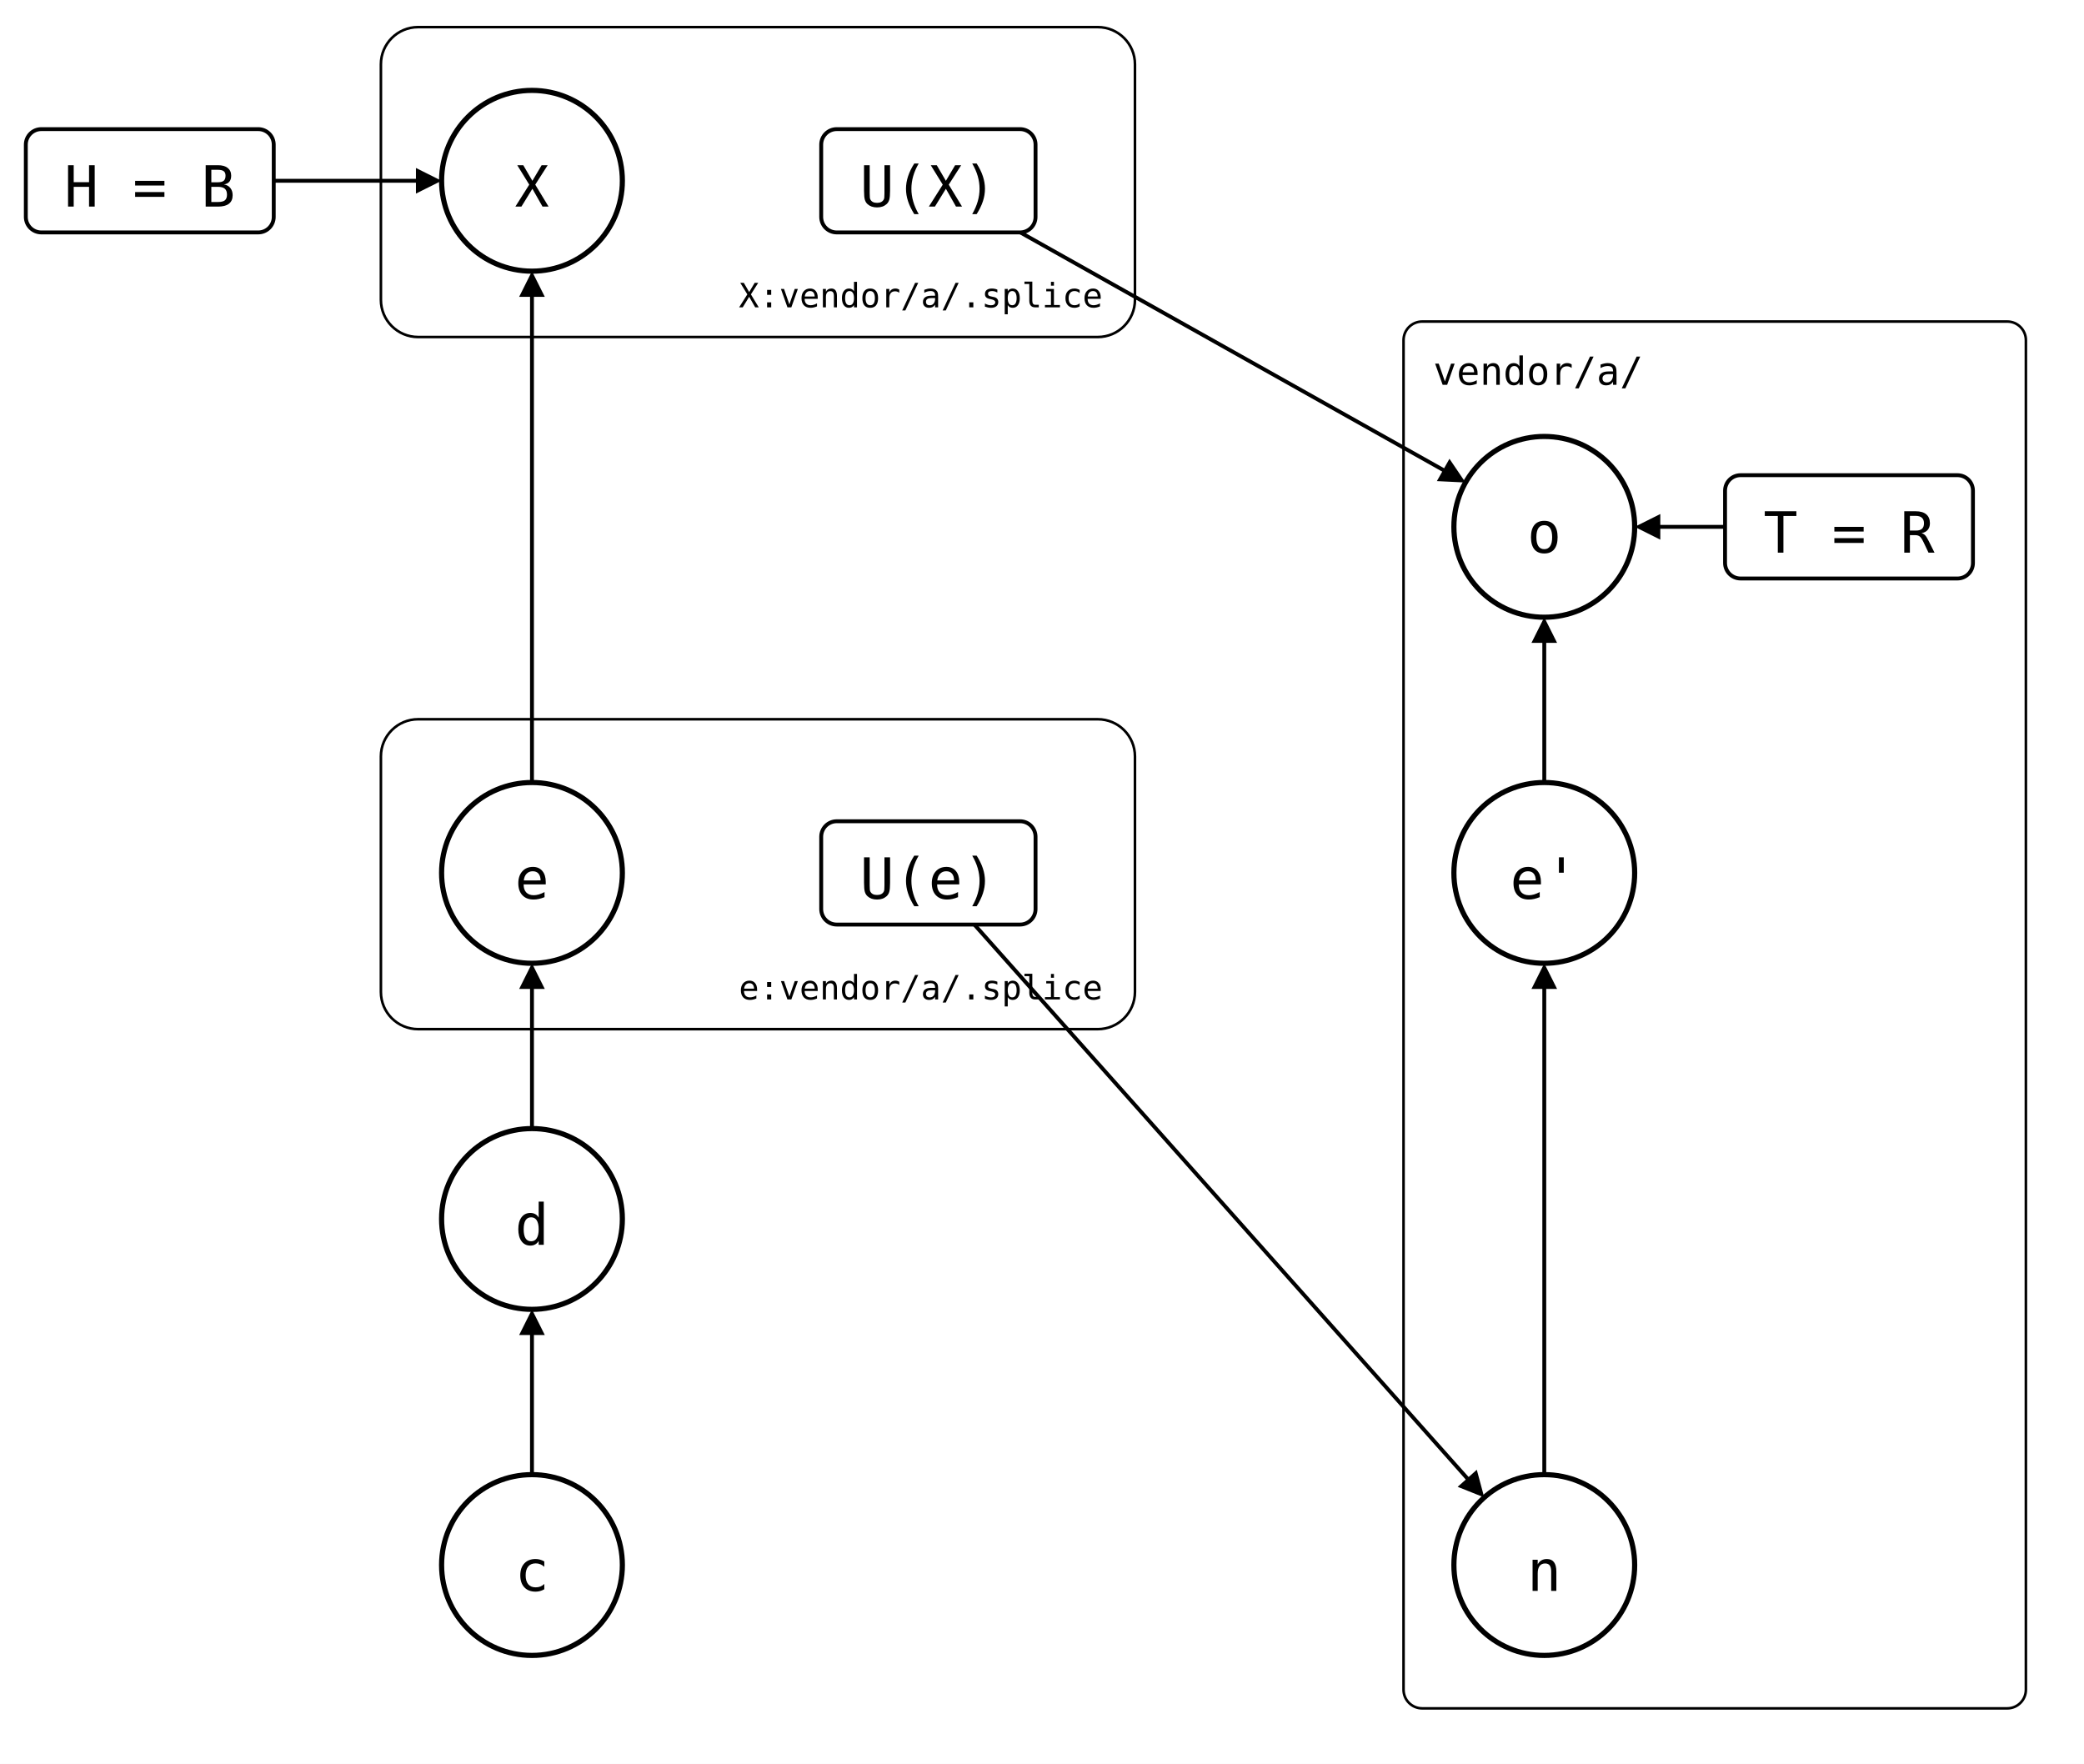
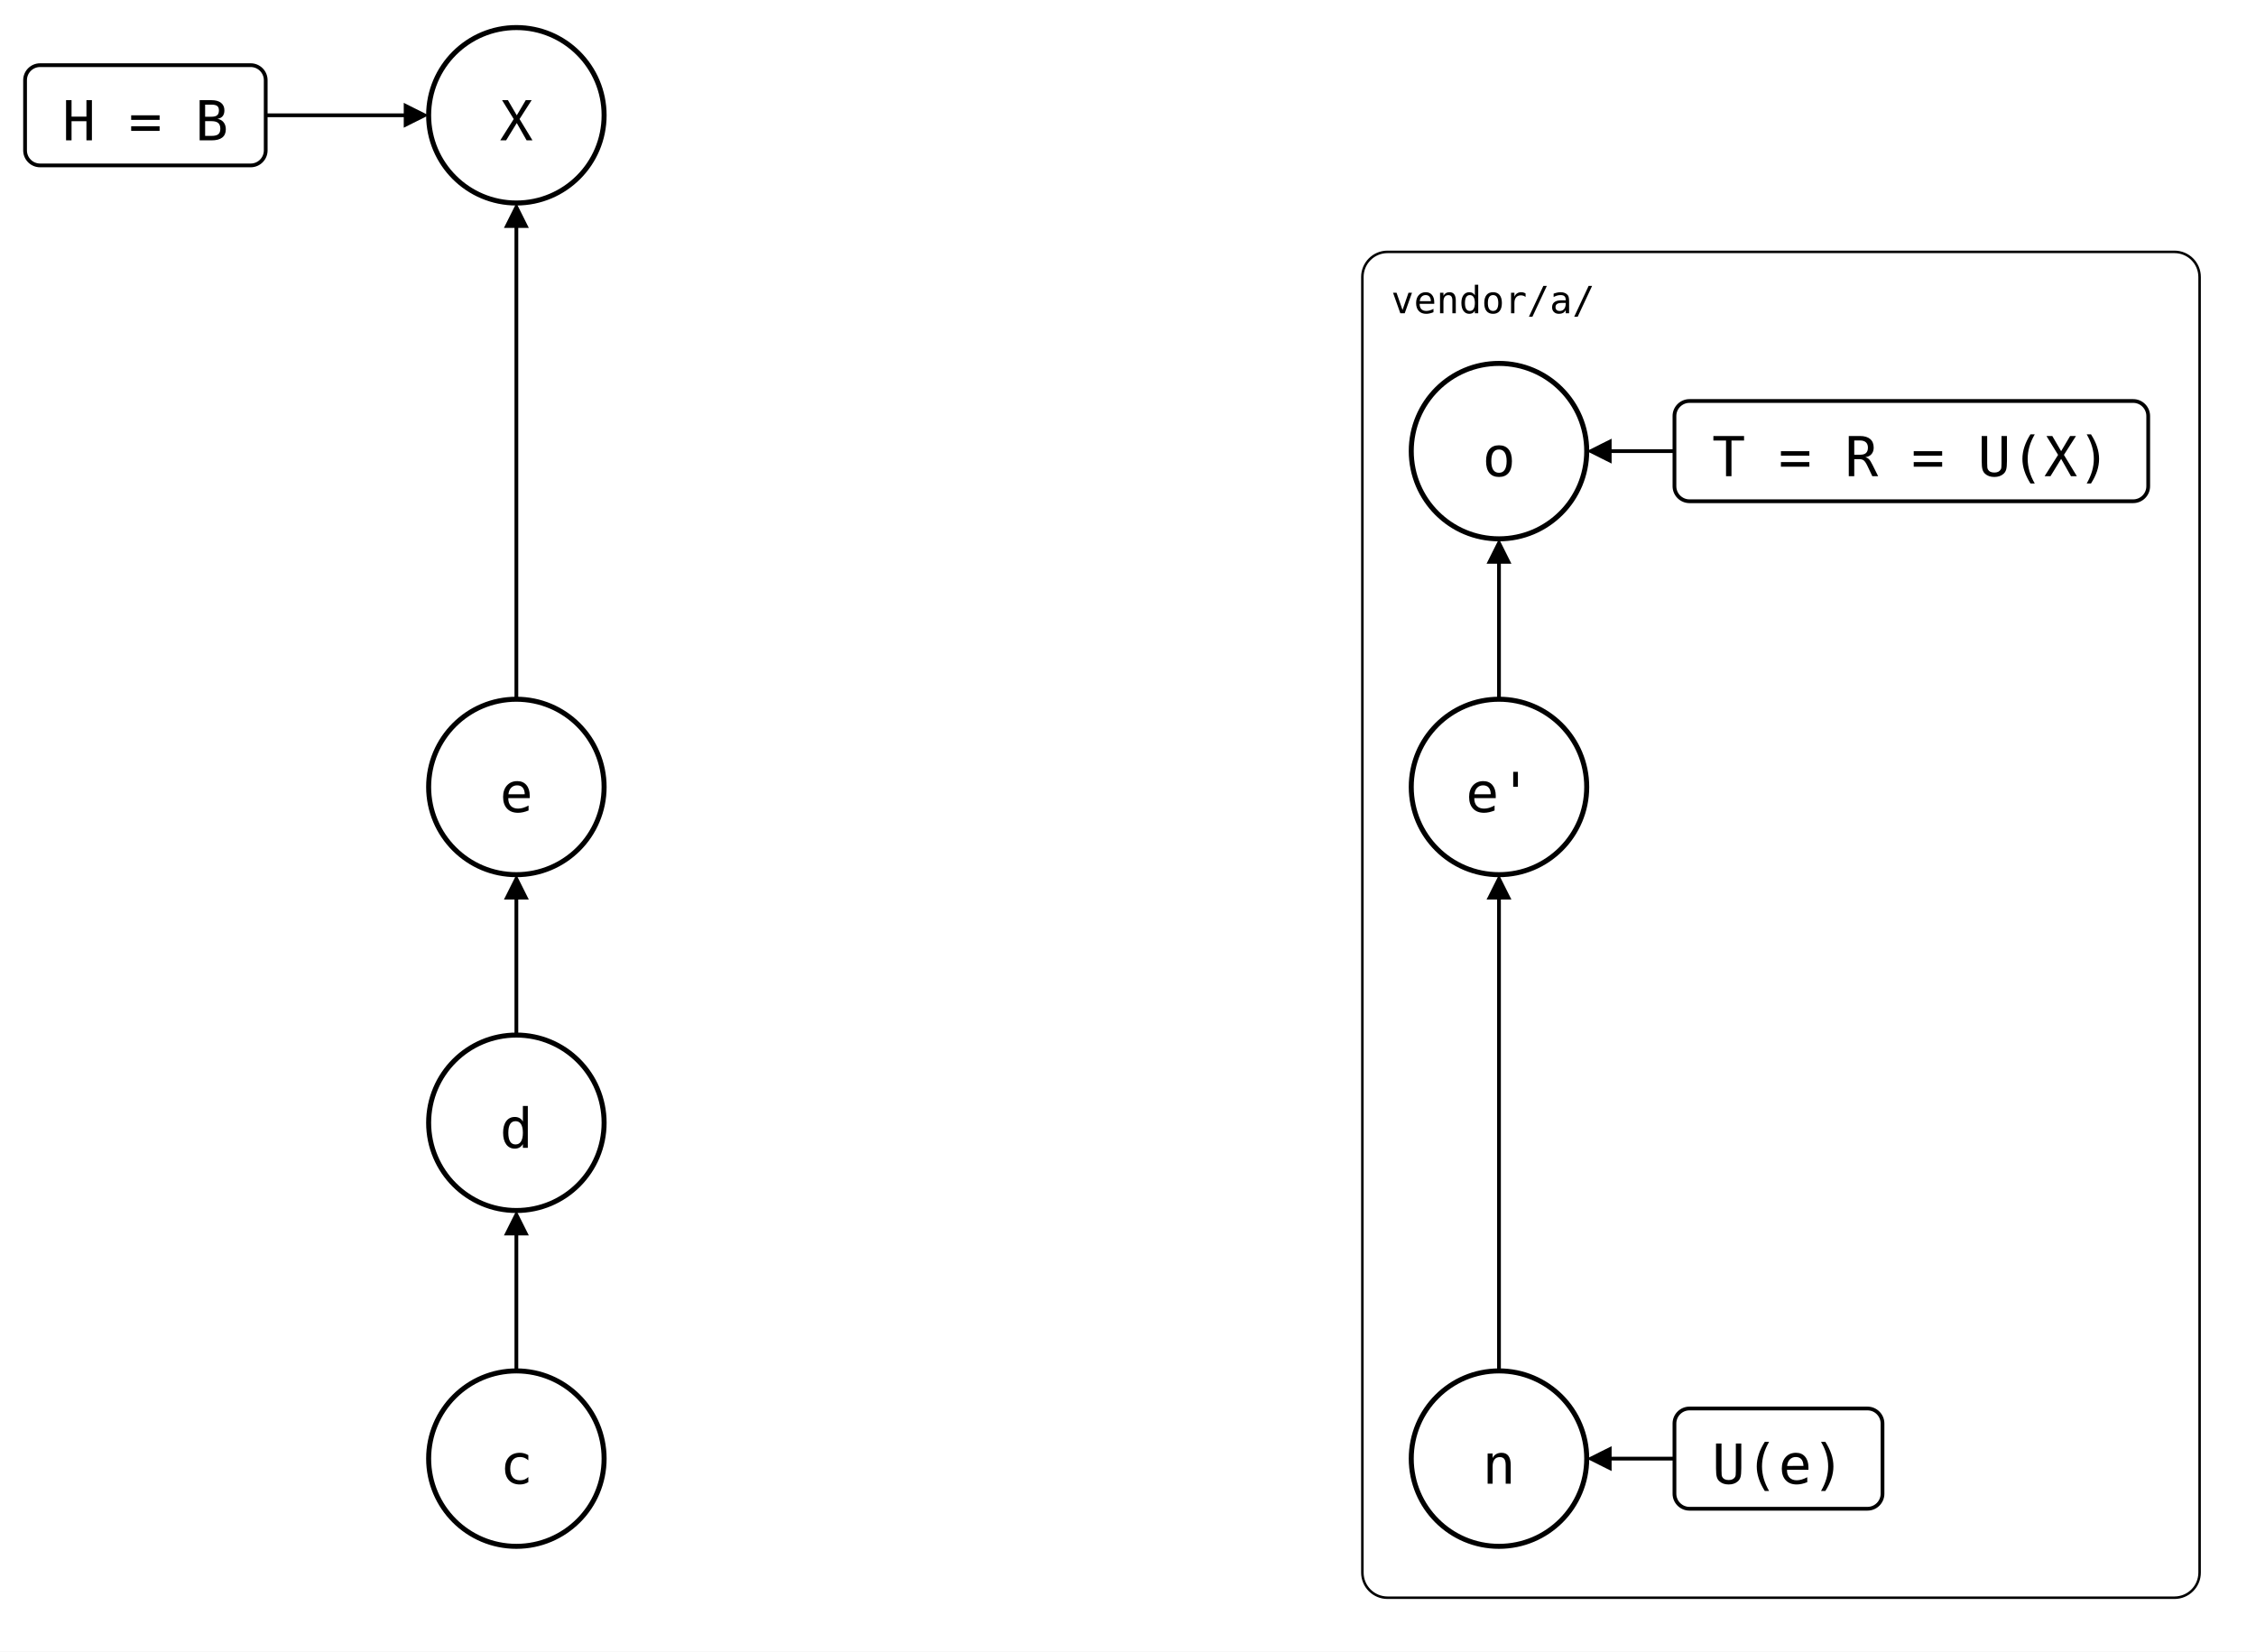
- <svg xmlns="http://www.w3.org/2000/svg" style="background: #ffffff; background-color: light-dark(#ffffff, #121212); color-scheme: light dark;" version="1.1" width="807px" height="683px" viewBox="0 0 807 683" id="ge-svg-q2zKlkOC8PdohWCVDaHc" content="&lt;mxfile host=&quot;Electron&quot;&gt;&#10;  &lt;diagram name=&quot;after-a-push&quot; id=&quot;after-a-push&quot;&gt;&#10;    &lt;mxGraphModel grid=&quot;0&quot; gridSize=&quot;10&quot; guides=&quot;1&quot; tooltips=&quot;1&quot; connect=&quot;1&quot; arrows=&quot;1&quot; fold=&quot;0&quot; page=&quot;0&quot; pageScale=&quot;1&quot; pageWidth=&quot;850&quot; pageHeight=&quot;1100&quot; background=&quot;#ffffff&quot; math=&quot;0&quot; shadow=&quot;0&quot;&gt;&#10;      &lt;root&gt;&#10;        &lt;mxCell id=&quot;0&quot; /&gt;&#10;        &lt;mxCell id=&quot;1&quot; parent=&quot;0&quot; /&gt;&#10;        &lt;mxCell id=&quot;lane&quot; parent=&quot;1&quot; style=&quot;rounded=1;arcSize=3;fillColor=none;strokeWidth=1;fontSize=15;verticalAlign=top;align=left;spacingLeft=10;spacingTop=4;fontFamily=Roboto Mono,monospace;&quot; value=&quot;vendor/a/&quot; vertex=&quot;1&quot;&gt;&#10;          &lt;mxGeometry height=&quot;537&quot; width=&quot;241&quot; x=&quot;601&quot; y=&quot;163&quot; as=&quot;geometry&quot; /&gt;&#10;        &lt;/mxCell&gt;&#10;        &lt;mxCell id=&quot;frame_e&quot; parent=&quot;1&quot; style=&quot;rounded=1;arcSize=12;fillColor=none;strokeWidth=1;fontSize=13;verticalAlign=bottom;spacingBottom=6;spacingLeft=10;spacingRight=10;fontFamily=Roboto Mono,monospace;align=right;&quot; value=&quot;e:vendor/a/.splice&quot; vertex=&quot;1&quot;&gt;&#10;          &lt;mxGeometry height=&quot;120&quot; width=&quot;292&quot; x=&quot;205&quot; y=&quot;317&quot; as=&quot;geometry&quot; /&gt;&#10;        &lt;/mxCell&gt;&#10;        &lt;mxCell id=&quot;frame_X&quot; parent=&quot;1&quot; style=&quot;rounded=1;arcSize=12;fillColor=none;strokeWidth=1;fontSize=13;verticalAlign=bottom;spacingBottom=6;spacingLeft=10;spacingRight=10;fontFamily=Roboto Mono,monospace;align=right;&quot; value=&quot;X:vendor/a/.splice&quot; vertex=&quot;1&quot;&gt;&#10;          &lt;mxGeometry height=&quot;120&quot; width=&quot;292&quot; x=&quot;205&quot; y=&quot;49&quot; as=&quot;geometry&quot; /&gt;&#10;        &lt;/mxCell&gt;&#10;        &lt;mxCell id=&quot;c&quot; parent=&quot;1&quot; style=&quot;ellipse;aspect=fixed;strokeWidth=2;fontSize=22;fontFamily=Roboto Mono,monospace;&quot; value=&quot;c&quot; vertex=&quot;1&quot;&gt;&#10;          &lt;mxGeometry height=&quot;70&quot; width=&quot;70&quot; x=&quot;229&quot; y=&quot;610&quot; as=&quot;geometry&quot; /&gt;&#10;        &lt;/mxCell&gt;&#10;        &lt;mxCell id=&quot;d&quot; parent=&quot;1&quot; style=&quot;ellipse;aspect=fixed;strokeWidth=2;fontSize=22;fontFamily=Roboto Mono,monospace;&quot; value=&quot;d&quot; vertex=&quot;1&quot;&gt;&#10;          &lt;mxGeometry height=&quot;70&quot; width=&quot;70&quot; x=&quot;229&quot; y=&quot;476&quot; as=&quot;geometry&quot; /&gt;&#10;        &lt;/mxCell&gt;&#10;        &lt;mxCell id=&quot;e&quot; parent=&quot;1&quot; style=&quot;ellipse;aspect=fixed;strokeWidth=2;fontSize=22;fontFamily=Roboto Mono,monospace;&quot; value=&quot;e&quot; vertex=&quot;1&quot;&gt;&#10;          &lt;mxGeometry height=&quot;70&quot; width=&quot;70&quot; x=&quot;229&quot; y=&quot;342&quot; as=&quot;geometry&quot; /&gt;&#10;        &lt;/mxCell&gt;&#10;        &lt;mxCell id=&quot;X&quot; parent=&quot;1&quot; style=&quot;ellipse;aspect=fixed;strokeWidth=2;fontSize=22;fontFamily=Roboto Mono,monospace;&quot; value=&quot;X&quot; vertex=&quot;1&quot;&gt;&#10;          &lt;mxGeometry height=&quot;70&quot; width=&quot;70&quot; x=&quot;229&quot; y=&quot;74&quot; as=&quot;geometry&quot; /&gt;&#10;        &lt;/mxCell&gt;&#10;        &lt;mxCell id=&quot;n&quot; parent=&quot;1&quot; style=&quot;ellipse;aspect=fixed;strokeWidth=2;fontSize=22;fontFamily=Roboto Mono,monospace;&quot; value=&quot;n&quot; vertex=&quot;1&quot;&gt;&#10;          &lt;mxGeometry height=&quot;70&quot; width=&quot;70&quot; x=&quot;621&quot; y=&quot;610&quot; as=&quot;geometry&quot; /&gt;&#10;        &lt;/mxCell&gt;&#10;        &lt;mxCell id=&quot;e_&quot; parent=&quot;1&quot; style=&quot;ellipse;aspect=fixed;strokeWidth=2;fontSize=22;fontFamily=Roboto Mono,monospace;&quot; value=&quot;e&amp;#39;&quot; vertex=&quot;1&quot;&gt;&#10;          &lt;mxGeometry height=&quot;70&quot; width=&quot;70&quot; x=&quot;621&quot; y=&quot;342&quot; as=&quot;geometry&quot; /&gt;&#10;        &lt;/mxCell&gt;&#10;        &lt;mxCell id=&quot;o&quot; parent=&quot;1&quot; style=&quot;ellipse;aspect=fixed;strokeWidth=2;fontSize=22;fontFamily=Roboto Mono,monospace;&quot; value=&quot;o&quot; vertex=&quot;1&quot;&gt;&#10;          &lt;mxGeometry height=&quot;70&quot; width=&quot;70&quot; x=&quot;621&quot; y=&quot;208&quot; as=&quot;geometry&quot; /&gt;&#10;        &lt;/mxCell&gt;&#10;        &lt;mxCell id=&quot;box0&quot; parent=&quot;1&quot; style=&quot;rounded=1;strokeWidth=1.5;fontSize=22;fontFamily=Roboto Mono,monospace;&quot; value=&quot;H = B&quot; vertex=&quot;1&quot;&gt;&#10;          &lt;mxGeometry height=&quot;40&quot; width=&quot;96&quot; x=&quot;68&quot; y=&quot;89&quot; as=&quot;geometry&quot; /&gt;&#10;        &lt;/mxCell&gt;&#10;        &lt;mxCell id=&quot;e0&quot; edge=&quot;1&quot; parent=&quot;1&quot; source=&quot;box0&quot; style=&quot;endArrow=block;endFill=1;html=1;strokeWidth=1.5;rounded=0;&quot; target=&quot;X&quot;&gt;&#10;          &lt;mxGeometry relative=&quot;1&quot; as=&quot;geometry&quot; /&gt;&#10;        &lt;/mxCell&gt;&#10;        &lt;mxCell id=&quot;box1&quot; parent=&quot;1&quot; style=&quot;rounded=1;strokeWidth=1.5;fontSize=22;fontFamily=Roboto Mono,monospace;&quot; value=&quot;T = R&quot; vertex=&quot;1&quot;&gt;&#10;          &lt;mxGeometry height=&quot;40&quot; width=&quot;96&quot; x=&quot;726&quot; y=&quot;223&quot; as=&quot;geometry&quot; /&gt;&#10;        &lt;/mxCell&gt;&#10;        &lt;mxCell id=&quot;e1&quot; edge=&quot;1&quot; parent=&quot;1&quot; source=&quot;box1&quot; style=&quot;endArrow=block;endFill=1;html=1;strokeWidth=1.5;rounded=0;&quot; target=&quot;o&quot;&gt;&#10;          &lt;mxGeometry relative=&quot;1&quot; as=&quot;geometry&quot; /&gt;&#10;        &lt;/mxCell&gt;&#10;        &lt;mxCell id=&quot;box2&quot; parent=&quot;1&quot; style=&quot;rounded=1;strokeWidth=1.5;fontSize=22;fontFamily=Roboto Mono,monospace;&quot; value=&quot;U(e)&quot; vertex=&quot;1&quot;&gt;&#10;          &lt;mxGeometry height=&quot;40&quot; width=&quot;83&quot; x=&quot;376&quot; y=&quot;357&quot; as=&quot;geometry&quot; /&gt;&#10;        &lt;/mxCell&gt;&#10;        &lt;mxCell id=&quot;e2&quot; edge=&quot;1&quot; parent=&quot;1&quot; source=&quot;box2&quot; style=&quot;endArrow=block;endFill=1;html=1;strokeWidth=1.5;rounded=0;&quot; target=&quot;n&quot;&gt;&#10;          &lt;mxGeometry relative=&quot;1&quot; as=&quot;geometry&quot; /&gt;&#10;        &lt;/mxCell&gt;&#10;        &lt;mxCell id=&quot;box3&quot; parent=&quot;1&quot; style=&quot;rounded=1;strokeWidth=1.5;fontSize=22;fontFamily=Roboto Mono,monospace;&quot; value=&quot;U(X)&quot; vertex=&quot;1&quot;&gt;&#10;          &lt;mxGeometry height=&quot;40&quot; width=&quot;83&quot; x=&quot;376&quot; y=&quot;89&quot; as=&quot;geometry&quot; /&gt;&#10;        &lt;/mxCell&gt;&#10;        &lt;mxCell id=&quot;e3&quot; edge=&quot;1&quot; parent=&quot;1&quot; source=&quot;box3&quot; style=&quot;endArrow=block;endFill=1;html=1;strokeWidth=1.5;rounded=0;&quot; target=&quot;o&quot;&gt;&#10;          &lt;mxGeometry relative=&quot;1&quot; as=&quot;geometry&quot; /&gt;&#10;        &lt;/mxCell&gt;&#10;        &lt;mxCell id=&quot;e4&quot; edge=&quot;1&quot; parent=&quot;1&quot; source=&quot;c&quot; style=&quot;endArrow=block;endFill=1;html=1;strokeWidth=1.5;rounded=0;&quot; target=&quot;d&quot;&gt;&#10;          &lt;mxGeometry relative=&quot;1&quot; as=&quot;geometry&quot; /&gt;&#10;        &lt;/mxCell&gt;&#10;        &lt;mxCell id=&quot;e5&quot; edge=&quot;1&quot; parent=&quot;1&quot; source=&quot;d&quot; style=&quot;endArrow=block;endFill=1;html=1;strokeWidth=1.5;rounded=0;&quot; target=&quot;e&quot;&gt;&#10;          &lt;mxGeometry relative=&quot;1&quot; as=&quot;geometry&quot; /&gt;&#10;        &lt;/mxCell&gt;&#10;        &lt;mxCell id=&quot;e6&quot; edge=&quot;1&quot; parent=&quot;1&quot; source=&quot;e&quot; style=&quot;endArrow=block;endFill=1;html=1;strokeWidth=1.5;rounded=0;&quot; target=&quot;X&quot;&gt;&#10;          &lt;mxGeometry relative=&quot;1&quot; as=&quot;geometry&quot; /&gt;&#10;        &lt;/mxCell&gt;&#10;        &lt;mxCell id=&quot;e7&quot; edge=&quot;1&quot; parent=&quot;1&quot; source=&quot;n&quot; style=&quot;endArrow=block;endFill=1;html=1;strokeWidth=1.5;rounded=0;&quot; target=&quot;e_&quot;&gt;&#10;          &lt;mxGeometry relative=&quot;1&quot; as=&quot;geometry&quot; /&gt;&#10;        &lt;/mxCell&gt;&#10;        &lt;mxCell id=&quot;e8&quot; edge=&quot;1&quot; parent=&quot;1&quot; source=&quot;e_&quot; style=&quot;endArrow=block;endFill=1;html=1;strokeWidth=1.5;rounded=0;&quot; target=&quot;o&quot;&gt;&#10;          &lt;mxGeometry relative=&quot;1&quot; as=&quot;geometry&quot; /&gt;&#10;        &lt;/mxCell&gt;&#10;      &lt;/root&gt;&#10;    &lt;/mxGraphModel&gt;&#10;  &lt;/diagram&gt;&#10;&lt;/mxfile&gt;&#10;">
-   <style type="text/css">@supports (color: light-dark(#000, #fff)) { #ge-svg-q2zKlkOC8PdohWCVDaHc { --ge-adaptive-bg: light-dark(#ffffff, var(--ge-dark-color, #121212)); } }</style>
+ <svg xmlns="http://www.w3.org/2000/svg" style="background: #ffffff; background-color: light-dark(#ffffff, #121212); color-scheme: light dark;" version="1.1" width="900px" height="659px" viewBox="0 0 900 659" id="ge-svg-_LNVvD5lOcmfS-Z8ymvl" content="&lt;mxfile host=&quot;Electron&quot;&gt;&#10;  &lt;diagram name=&quot;after-a-push&quot; id=&quot;after-a-push&quot;&gt;&#10;    &lt;mxGraphModel grid=&quot;0&quot; gridSize=&quot;10&quot; guides=&quot;1&quot; tooltips=&quot;1&quot; connect=&quot;1&quot; arrows=&quot;1&quot; fold=&quot;0&quot; page=&quot;0&quot; pageScale=&quot;1&quot; pageWidth=&quot;850&quot; pageHeight=&quot;1100&quot; background=&quot;#ffffff&quot; math=&quot;0&quot; shadow=&quot;0&quot;&gt;&#10;      &lt;root&gt;&#10;        &lt;mxCell id=&quot;0&quot; /&gt;&#10;        &lt;mxCell id=&quot;1&quot; parent=&quot;0&quot; /&gt;&#10;        &lt;mxCell id=&quot;lane&quot; parent=&quot;1&quot; style=&quot;rounded=1;arcSize=3;fillColor=none;strokeWidth=1;fontSize=15;verticalAlign=top;align=left;spacingLeft=10;spacingTop=4;fontFamily=Roboto Mono,monospace;&quot; value=&quot;vendor/a/&quot; vertex=&quot;1&quot;&gt;&#10;          &lt;mxGeometry height=&quot;537&quot; width=&quot;334&quot; x=&quot;601&quot; y=&quot;163&quot; as=&quot;geometry&quot; /&gt;&#10;        &lt;/mxCell&gt;&#10;        &lt;mxCell id=&quot;c&quot; parent=&quot;1&quot; style=&quot;ellipse;aspect=fixed;strokeWidth=2;fontSize=22;fontFamily=Roboto Mono,monospace;&quot; value=&quot;c&quot; vertex=&quot;1&quot;&gt;&#10;          &lt;mxGeometry height=&quot;70&quot; width=&quot;70&quot; x=&quot;229&quot; y=&quot;610&quot; as=&quot;geometry&quot; /&gt;&#10;        &lt;/mxCell&gt;&#10;        &lt;mxCell id=&quot;d&quot; parent=&quot;1&quot; style=&quot;ellipse;aspect=fixed;strokeWidth=2;fontSize=22;fontFamily=Roboto Mono,monospace;&quot; value=&quot;d&quot; vertex=&quot;1&quot;&gt;&#10;          &lt;mxGeometry height=&quot;70&quot; width=&quot;70&quot; x=&quot;229&quot; y=&quot;476&quot; as=&quot;geometry&quot; /&gt;&#10;        &lt;/mxCell&gt;&#10;        &lt;mxCell id=&quot;e&quot; parent=&quot;1&quot; style=&quot;ellipse;aspect=fixed;strokeWidth=2;fontSize=22;fontFamily=Roboto Mono,monospace;&quot; value=&quot;e&quot; vertex=&quot;1&quot;&gt;&#10;          &lt;mxGeometry height=&quot;70&quot; width=&quot;70&quot; x=&quot;229&quot; y=&quot;342&quot; as=&quot;geometry&quot; /&gt;&#10;        &lt;/mxCell&gt;&#10;        &lt;mxCell id=&quot;X&quot; parent=&quot;1&quot; style=&quot;ellipse;aspect=fixed;strokeWidth=2;fontSize=22;fontFamily=Roboto Mono,monospace;&quot; value=&quot;X&quot; vertex=&quot;1&quot;&gt;&#10;          &lt;mxGeometry height=&quot;70&quot; width=&quot;70&quot; x=&quot;229&quot; y=&quot;74&quot; as=&quot;geometry&quot; /&gt;&#10;        &lt;/mxCell&gt;&#10;        &lt;mxCell id=&quot;n&quot; parent=&quot;1&quot; style=&quot;ellipse;aspect=fixed;strokeWidth=2;fontSize=22;fontFamily=Roboto Mono,monospace;&quot; value=&quot;n&quot; vertex=&quot;1&quot;&gt;&#10;          &lt;mxGeometry height=&quot;70&quot; width=&quot;70&quot; x=&quot;621&quot; y=&quot;610&quot; as=&quot;geometry&quot; /&gt;&#10;        &lt;/mxCell&gt;&#10;        &lt;mxCell id=&quot;e_&quot; parent=&quot;1&quot; style=&quot;ellipse;aspect=fixed;strokeWidth=2;fontSize=22;fontFamily=Roboto Mono,monospace;&quot; value=&quot;e&amp;#39;&quot; vertex=&quot;1&quot;&gt;&#10;          &lt;mxGeometry height=&quot;70&quot; width=&quot;70&quot; x=&quot;621&quot; y=&quot;342&quot; as=&quot;geometry&quot; /&gt;&#10;        &lt;/mxCell&gt;&#10;        &lt;mxCell id=&quot;o&quot; parent=&quot;1&quot; style=&quot;ellipse;aspect=fixed;strokeWidth=2;fontSize=22;fontFamily=Roboto Mono,monospace;&quot; value=&quot;o&quot; vertex=&quot;1&quot;&gt;&#10;          &lt;mxGeometry height=&quot;70&quot; width=&quot;70&quot; x=&quot;621&quot; y=&quot;208&quot; as=&quot;geometry&quot; /&gt;&#10;        &lt;/mxCell&gt;&#10;        &lt;mxCell id=&quot;box0&quot; parent=&quot;1&quot; style=&quot;rounded=1;strokeWidth=1.5;fontSize=22;fontFamily=Roboto Mono,monospace;&quot; value=&quot;H = B&quot; vertex=&quot;1&quot;&gt;&#10;          &lt;mxGeometry height=&quot;40&quot; width=&quot;96&quot; x=&quot;68&quot; y=&quot;89&quot; as=&quot;geometry&quot; /&gt;&#10;        &lt;/mxCell&gt;&#10;        &lt;mxCell id=&quot;e0&quot; edge=&quot;1&quot; parent=&quot;1&quot; source=&quot;box0&quot; style=&quot;endArrow=block;endFill=1;html=1;strokeWidth=1.5;rounded=0;&quot; target=&quot;X&quot;&gt;&#10;          &lt;mxGeometry relative=&quot;1&quot; as=&quot;geometry&quot; /&gt;&#10;        &lt;/mxCell&gt;&#10;        &lt;mxCell id=&quot;box1&quot; parent=&quot;1&quot; style=&quot;rounded=1;strokeWidth=1.5;fontSize=22;fontFamily=Roboto Mono,monospace;&quot; value=&quot;T = R = U(X)&quot; vertex=&quot;1&quot;&gt;&#10;          &lt;mxGeometry height=&quot;40&quot; width=&quot;189&quot; x=&quot;726&quot; y=&quot;223&quot; as=&quot;geometry&quot; /&gt;&#10;        &lt;/mxCell&gt;&#10;        &lt;mxCell id=&quot;e1&quot; edge=&quot;1&quot; parent=&quot;1&quot; source=&quot;box1&quot; style=&quot;endArrow=block;endFill=1;html=1;strokeWidth=1.5;rounded=0;&quot; target=&quot;o&quot;&gt;&#10;          &lt;mxGeometry relative=&quot;1&quot; as=&quot;geometry&quot; /&gt;&#10;        &lt;/mxCell&gt;&#10;        &lt;mxCell id=&quot;box2&quot; parent=&quot;1&quot; style=&quot;rounded=1;strokeWidth=1.5;fontSize=22;fontFamily=Roboto Mono,monospace;&quot; value=&quot;U(e)&quot; vertex=&quot;1&quot;&gt;&#10;          &lt;mxGeometry height=&quot;40&quot; width=&quot;83&quot; x=&quot;726&quot; y=&quot;625&quot; as=&quot;geometry&quot; /&gt;&#10;        &lt;/mxCell&gt;&#10;        &lt;mxCell id=&quot;e2&quot; edge=&quot;1&quot; parent=&quot;1&quot; source=&quot;box2&quot; style=&quot;endArrow=block;endFill=1;html=1;strokeWidth=1.5;rounded=0;&quot; target=&quot;n&quot;&gt;&#10;          &lt;mxGeometry relative=&quot;1&quot; as=&quot;geometry&quot; /&gt;&#10;        &lt;/mxCell&gt;&#10;        &lt;mxCell id=&quot;e4&quot; edge=&quot;1&quot; parent=&quot;1&quot; source=&quot;c&quot; style=&quot;endArrow=block;endFill=1;html=1;strokeWidth=1.5;rounded=0;&quot; target=&quot;d&quot;&gt;&#10;          &lt;mxGeometry relative=&quot;1&quot; as=&quot;geometry&quot; /&gt;&#10;        &lt;/mxCell&gt;&#10;        &lt;mxCell id=&quot;e5&quot; edge=&quot;1&quot; parent=&quot;1&quot; source=&quot;d&quot; style=&quot;endArrow=block;endFill=1;html=1;strokeWidth=1.5;rounded=0;&quot; target=&quot;e&quot;&gt;&#10;          &lt;mxGeometry relative=&quot;1&quot; as=&quot;geometry&quot; /&gt;&#10;        &lt;/mxCell&gt;&#10;        &lt;mxCell id=&quot;e6&quot; edge=&quot;1&quot; parent=&quot;1&quot; source=&quot;e&quot; style=&quot;endArrow=block;endFill=1;html=1;strokeWidth=1.5;rounded=0;&quot; target=&quot;X&quot;&gt;&#10;          &lt;mxGeometry relative=&quot;1&quot; as=&quot;geometry&quot; /&gt;&#10;        &lt;/mxCell&gt;&#10;        &lt;mxCell id=&quot;e7&quot; edge=&quot;1&quot; parent=&quot;1&quot; source=&quot;n&quot; style=&quot;endArrow=block;endFill=1;html=1;strokeWidth=1.5;rounded=0;&quot; target=&quot;e_&quot;&gt;&#10;          &lt;mxGeometry relative=&quot;1&quot; as=&quot;geometry&quot; /&gt;&#10;        &lt;/mxCell&gt;&#10;        &lt;mxCell id=&quot;e8&quot; edge=&quot;1&quot; parent=&quot;1&quot; source=&quot;e_&quot; style=&quot;endArrow=block;endFill=1;html=1;strokeWidth=1.5;rounded=0;&quot; target=&quot;o&quot;&gt;&#10;          &lt;mxGeometry relative=&quot;1&quot; as=&quot;geometry&quot; /&gt;&#10;        &lt;/mxCell&gt;&#10;      &lt;/root&gt;&#10;    &lt;/mxGraphModel&gt;&#10;  &lt;/diagram&gt;&#10;&lt;/mxfile&gt;&#10;">
+   <style type="text/css">@supports (color: light-dark(#000, #fff)) { #ge-svg-_LNVvD5lOcmfS-Z8ymvl { --ge-adaptive-bg: light-dark(#ffffff, var(--ge-dark-color, #121212)); } }</style>
  <defs />
  <rect fill="#ffffff" width="100%" height="100%" x="0" y="0" style="fill: light-dark(rgb(255, 255, 255), rgb(18, 18, 18));" />
  <g>
    <g data-cell-id="0">
      <g data-cell-id="1">
        <g data-cell-id="lane">
          <g transform="translate(0.5,0.5)">
-             <rect x="543" y="124" width="241" height="537" rx="7.23" ry="7.23" fill="none" stroke="#000000" pointer-events="all" style="stroke: light-dark(rgb(0, 0, 0), rgb(255, 255, 255));" />
+             <rect x="543" y="100" width="334" height="537" rx="10.02" ry="10.02" fill="none" stroke="#000000" pointer-events="all" style="stroke: light-dark(rgb(0, 0, 0), rgb(255, 255, 255));" />
          </g>
          <g>
            <g fill="#000000" font-family="'Roboto Mono', monospace" text-anchor="start" font-size="15px" style="fill: light-dark(rgb(0, 0, 0), rgb(255, 255, 255));">
-               <text x="555" y="149">vendor/a/</text>
-             </g>
-           </g>
-         </g>
-         <g data-cell-id="frame_e">
-           <g transform="translate(0.5,0.5)">
-             <rect x="147" y="278" width="292" height="120" rx="14.4" ry="14.4" fill="none" stroke="#000000" pointer-events="all" style="stroke: light-dark(rgb(0, 0, 0), rgb(255, 255, 255));" />
-           </g>
-           <g>
-             <g fill="#000000" font-family="'Roboto Mono', monospace" text-anchor="end" font-size="13px" style="fill: light-dark(rgb(0, 0, 0), rgb(255, 255, 255));">
-               <text x="427" y="387">e:vendor/a/.splice</text>
-             </g>
-           </g>
-         </g>
-         <g data-cell-id="frame_X">
-           <g transform="translate(0.5,0.5)">
-             <rect x="147" y="10" width="292" height="120" rx="14.4" ry="14.4" fill="none" stroke="#000000" pointer-events="all" style="stroke: light-dark(rgb(0, 0, 0), rgb(255, 255, 255));" />
-           </g>
-           <g>
-             <g fill="#000000" font-family="'Roboto Mono', monospace" text-anchor="end" font-size="13px" style="fill: light-dark(rgb(0, 0, 0), rgb(255, 255, 255));">
-               <text x="427" y="119">X:vendor/a/.splice</text>
+               <text x="555" y="125">vendor/a/</text>
            </g>
          </g>
        </g>
        <g data-cell-id="c">
          <g>
-             <ellipse cx="206" cy="606" rx="35" ry="35" fill="#ffffff" stroke="#000000" stroke-width="2" pointer-events="all" style="fill: var(--ge-adaptive-bg, #ffffff); stroke: light-dark(rgb(0, 0, 0), rgb(255, 255, 255));" />
+             <ellipse cx="206" cy="582" rx="35" ry="35" fill="#ffffff" stroke="#000000" stroke-width="2" pointer-events="all" style="fill: var(--ge-adaptive-bg, #ffffff); stroke: light-dark(rgb(0, 0, 0), rgb(255, 255, 255));" />
          </g>
          <g>
            <g fill="#000000" font-family="'Roboto Mono', monospace" text-anchor="middle" font-size="22px" style="fill: light-dark(rgb(0, 0, 0), rgb(255, 255, 255));">
-               <text x="206" y="616">c</text>
+               <text x="206" y="592">c</text>
            </g>
          </g>
        </g>
        <g data-cell-id="d">
          <g>
-             <ellipse cx="206" cy="472" rx="35" ry="35" fill="#ffffff" stroke="#000000" stroke-width="2" pointer-events="all" style="fill: var(--ge-adaptive-bg, #ffffff); stroke: light-dark(rgb(0, 0, 0), rgb(255, 255, 255));" />
+             <ellipse cx="206" cy="448" rx="35" ry="35" fill="#ffffff" stroke="#000000" stroke-width="2" pointer-events="all" style="fill: var(--ge-adaptive-bg, #ffffff); stroke: light-dark(rgb(0, 0, 0), rgb(255, 255, 255));" />
          </g>
          <g>
            <g fill="#000000" font-family="'Roboto Mono', monospace" text-anchor="middle" font-size="22px" style="fill: light-dark(rgb(0, 0, 0), rgb(255, 255, 255));">
-               <text x="206" y="482">d</text>
+               <text x="206" y="458">d</text>
            </g>
          </g>
        </g>
        <g data-cell-id="e">
          <g>
-             <ellipse cx="206" cy="338" rx="35" ry="35" fill="#ffffff" stroke="#000000" stroke-width="2" pointer-events="all" style="fill: var(--ge-adaptive-bg, #ffffff); stroke: light-dark(rgb(0, 0, 0), rgb(255, 255, 255));" />
+             <ellipse cx="206" cy="314" rx="35" ry="35" fill="#ffffff" stroke="#000000" stroke-width="2" pointer-events="all" style="fill: var(--ge-adaptive-bg, #ffffff); stroke: light-dark(rgb(0, 0, 0), rgb(255, 255, 255));" />
          </g>
          <g>
            <g fill="#000000" font-family="'Roboto Mono', monospace" text-anchor="middle" font-size="22px" style="fill: light-dark(rgb(0, 0, 0), rgb(255, 255, 255));">
-               <text x="206" y="348">e</text>
+               <text x="206" y="324">e</text>
            </g>
          </g>
        </g>
        <g data-cell-id="X">
          <g>
-             <ellipse cx="206" cy="70" rx="35" ry="35" fill="#ffffff" stroke="#000000" stroke-width="2" pointer-events="all" style="fill: var(--ge-adaptive-bg, #ffffff); stroke: light-dark(rgb(0, 0, 0), rgb(255, 255, 255));" />
+             <ellipse cx="206" cy="46" rx="35" ry="35" fill="#ffffff" stroke="#000000" stroke-width="2" pointer-events="all" style="fill: var(--ge-adaptive-bg, #ffffff); stroke: light-dark(rgb(0, 0, 0), rgb(255, 255, 255));" />
          </g>
          <g>
            <g fill="#000000" font-family="'Roboto Mono', monospace" text-anchor="middle" font-size="22px" style="fill: light-dark(rgb(0, 0, 0), rgb(255, 255, 255));">
-               <text x="206" y="80">X</text>
+               <text x="206" y="56">X</text>
            </g>
          </g>
        </g>
        <g data-cell-id="n">
          <g>
-             <ellipse cx="598" cy="606" rx="35" ry="35" fill="#ffffff" stroke="#000000" stroke-width="2" pointer-events="all" style="fill: var(--ge-adaptive-bg, #ffffff); stroke: light-dark(rgb(0, 0, 0), rgb(255, 255, 255));" />
+             <ellipse cx="598" cy="582" rx="35" ry="35" fill="#ffffff" stroke="#000000" stroke-width="2" pointer-events="all" style="fill: var(--ge-adaptive-bg, #ffffff); stroke: light-dark(rgb(0, 0, 0), rgb(255, 255, 255));" />
          </g>
          <g>
            <g fill="#000000" font-family="'Roboto Mono', monospace" text-anchor="middle" font-size="22px" style="fill: light-dark(rgb(0, 0, 0), rgb(255, 255, 255));">
-               <text x="598" y="616">n</text>
+               <text x="598" y="592">n</text>
            </g>
          </g>
        </g>
        <g data-cell-id="e_">
          <g>
-             <ellipse cx="598" cy="338" rx="35" ry="35" fill="#ffffff" stroke="#000000" stroke-width="2" pointer-events="all" style="fill: var(--ge-adaptive-bg, #ffffff); stroke: light-dark(rgb(0, 0, 0), rgb(255, 255, 255));" />
+             <ellipse cx="598" cy="314" rx="35" ry="35" fill="#ffffff" stroke="#000000" stroke-width="2" pointer-events="all" style="fill: var(--ge-adaptive-bg, #ffffff); stroke: light-dark(rgb(0, 0, 0), rgb(255, 255, 255));" />
          </g>
          <g>
            <g fill="#000000" font-family="'Roboto Mono', monospace" text-anchor="middle" font-size="22px" style="fill: light-dark(rgb(0, 0, 0), rgb(255, 255, 255));">
-               <text x="598" y="348">e'</text>
+               <text x="598" y="324">e'</text>
            </g>
          </g>
        </g>
        <g data-cell-id="o">
          <g>
-             <ellipse cx="598" cy="204" rx="35" ry="35" fill="#ffffff" stroke="#000000" stroke-width="2" pointer-events="all" style="fill: var(--ge-adaptive-bg, #ffffff); stroke: light-dark(rgb(0, 0, 0), rgb(255, 255, 255));" />
+             <ellipse cx="598" cy="180" rx="35" ry="35" fill="#ffffff" stroke="#000000" stroke-width="2" pointer-events="all" style="fill: var(--ge-adaptive-bg, #ffffff); stroke: light-dark(rgb(0, 0, 0), rgb(255, 255, 255));" />
          </g>
          <g>
            <g fill="#000000" font-family="'Roboto Mono', monospace" text-anchor="middle" font-size="22px" style="fill: light-dark(rgb(0, 0, 0), rgb(255, 255, 255));">
-               <text x="598" y="214">o</text>
+               <text x="598" y="190">o</text>
            </g>
          </g>
        </g>
        <g data-cell-id="box0">
          <g>
-             <rect x="10" y="50" width="96" height="40" rx="6" ry="6" fill="#ffffff" stroke="#000000" stroke-width="1.5" pointer-events="all" style="fill: var(--ge-adaptive-bg, #ffffff); stroke: light-dark(rgb(0, 0, 0), rgb(255, 255, 255));" />
+             <rect x="10" y="26" width="96" height="40" rx="6" ry="6" fill="#ffffff" stroke="#000000" stroke-width="1.5" pointer-events="all" style="fill: var(--ge-adaptive-bg, #ffffff); stroke: light-dark(rgb(0, 0, 0), rgb(255, 255, 255));" />
          </g>
          <g>
            <g fill="#000000" font-family="'Roboto Mono', monospace" text-anchor="middle" font-size="22px" style="fill: light-dark(rgb(0, 0, 0), rgb(255, 255, 255));">
-               <text x="58" y="80">H = B</text>
+               <text x="58" y="56">H = B</text>
            </g>
          </g>
        </g>
        <g data-cell-id="e0">
          <g>
-             <path d="M 106 70 L 161.82 70" fill="none" stroke="#000000" stroke-width="1.5" stroke-miterlimit="10" pointer-events="stroke" style="stroke: light-dark(rgb(0, 0, 0), rgb(255, 255, 255));" />
-             <path d="M 169.32 70 L 161.82 73.75 L 161.82 66.25 Z" fill="#000000" stroke="#000000" stroke-width="1.5" stroke-miterlimit="10" pointer-events="all" style="fill: light-dark(rgb(0, 0, 0), rgb(255, 255, 255)); stroke: light-dark(rgb(0, 0, 0), rgb(255, 255, 255));" />
+             <path d="M 106 46 L 161.82 46" fill="none" stroke="#000000" stroke-width="1.5" stroke-miterlimit="10" pointer-events="stroke" style="stroke: light-dark(rgb(0, 0, 0), rgb(255, 255, 255));" />
+             <path d="M 169.32 46 L 161.82 49.75 L 161.82 42.25 Z" fill="#000000" stroke="#000000" stroke-width="1.5" stroke-miterlimit="10" pointer-events="all" style="fill: light-dark(rgb(0, 0, 0), rgb(255, 255, 255)); stroke: light-dark(rgb(0, 0, 0), rgb(255, 255, 255));" />
          </g>
        </g>
        <g data-cell-id="box1">
          <g>
-             <rect x="668" y="184" width="96" height="40" rx="6" ry="6" fill="#ffffff" stroke="#000000" stroke-width="1.5" pointer-events="all" style="fill: var(--ge-adaptive-bg, #ffffff); stroke: light-dark(rgb(0, 0, 0), rgb(255, 255, 255));" />
+             <rect x="668" y="160" width="189" height="40" rx="6" ry="6" fill="#ffffff" stroke="#000000" stroke-width="1.5" pointer-events="all" style="fill: var(--ge-adaptive-bg, #ffffff); stroke: light-dark(rgb(0, 0, 0), rgb(255, 255, 255));" />
          </g>
          <g>
            <g fill="#000000" font-family="'Roboto Mono', monospace" text-anchor="middle" font-size="22px" style="fill: light-dark(rgb(0, 0, 0), rgb(255, 255, 255));">
-               <text x="716" y="214">T = R</text>
+               <text x="762.5" y="190">T = R = U(X)</text>
            </g>
          </g>
        </g>
        <g data-cell-id="e1">
          <g>
-             <path d="M 668 204 L 642.18 204" fill="none" stroke="#000000" stroke-width="1.5" stroke-miterlimit="10" pointer-events="stroke" style="stroke: light-dark(rgb(0, 0, 0), rgb(255, 255, 255));" />
-             <path d="M 634.68 204 L 642.18 200.25 L 642.18 207.75 Z" fill="#000000" stroke="#000000" stroke-width="1.5" stroke-miterlimit="10" pointer-events="all" style="fill: light-dark(rgb(0, 0, 0), rgb(255, 255, 255)); stroke: light-dark(rgb(0, 0, 0), rgb(255, 255, 255));" />
+             <path d="M 668 180 L 642.18 180" fill="none" stroke="#000000" stroke-width="1.5" stroke-miterlimit="10" pointer-events="stroke" style="stroke: light-dark(rgb(0, 0, 0), rgb(255, 255, 255));" />
+             <path d="M 634.68 180 L 642.18 176.25 L 642.18 183.75 Z" fill="#000000" stroke="#000000" stroke-width="1.5" stroke-miterlimit="10" pointer-events="all" style="fill: light-dark(rgb(0, 0, 0), rgb(255, 255, 255)); stroke: light-dark(rgb(0, 0, 0), rgb(255, 255, 255));" />
          </g>
        </g>
        <g data-cell-id="box2">
          <g>
-             <rect x="318" y="318" width="83" height="40" rx="6" ry="6" fill="#ffffff" stroke="#000000" stroke-width="1.5" pointer-events="all" style="fill: var(--ge-adaptive-bg, #ffffff); stroke: light-dark(rgb(0, 0, 0), rgb(255, 255, 255));" />
+             <rect x="668" y="562" width="83" height="40" rx="6" ry="6" fill="#ffffff" stroke="#000000" stroke-width="1.5" pointer-events="all" style="fill: var(--ge-adaptive-bg, #ffffff); stroke: light-dark(rgb(0, 0, 0), rgb(255, 255, 255));" />
          </g>
          <g>
            <g fill="#000000" font-family="'Roboto Mono', monospace" text-anchor="middle" font-size="22px" style="fill: light-dark(rgb(0, 0, 0), rgb(255, 255, 255));">
-               <text x="359.5" y="348">U(e)</text>
+               <text x="709.5" y="592">U(e)</text>
            </g>
          </g>
        </g>
        <g data-cell-id="e2">
          <g>
-             <path d="M 377.3 358 L 568.66 572.98" fill="none" stroke="#000000" stroke-width="1.5" stroke-miterlimit="10" pointer-events="stroke" style="stroke: light-dark(rgb(0, 0, 0), rgb(255, 255, 255));" />
-             <path d="M 573.64 578.58 L 565.86 575.47 L 571.46 570.48 Z" fill="#000000" stroke="#000000" stroke-width="1.5" stroke-miterlimit="10" pointer-events="all" style="fill: light-dark(rgb(0, 0, 0), rgb(255, 255, 255)); stroke: light-dark(rgb(0, 0, 0), rgb(255, 255, 255));" />
-           </g>
-         </g>
-         <g data-cell-id="box3">
-           <g>
-             <rect x="318" y="50" width="83" height="40" rx="6" ry="6" fill="#ffffff" stroke="#000000" stroke-width="1.5" pointer-events="all" style="fill: var(--ge-adaptive-bg, #ffffff); stroke: light-dark(rgb(0, 0, 0), rgb(255, 255, 255));" />
-           </g>
-           <g>
-             <g fill="#000000" font-family="'Roboto Mono', monospace" text-anchor="middle" font-size="22px" style="fill: light-dark(rgb(0, 0, 0), rgb(255, 255, 255));">
-               <text x="359.5" y="80">U(X)</text>
-             </g>
-           </g>
-         </g>
-         <g data-cell-id="e3">
-           <g>
-             <path d="M 395.11 90 L 559.5 182.33" fill="none" stroke="#000000" stroke-width="1.5" stroke-miterlimit="10" pointer-events="stroke" style="stroke: light-dark(rgb(0, 0, 0), rgb(255, 255, 255));" />
-             <path d="M 566.04 186.01 L 557.66 185.6 L 561.34 179.07 Z" fill="#000000" stroke="#000000" stroke-width="1.5" stroke-miterlimit="10" pointer-events="all" style="fill: light-dark(rgb(0, 0, 0), rgb(255, 255, 255)); stroke: light-dark(rgb(0, 0, 0), rgb(255, 255, 255));" />
+             <path d="M 668 582 L 642.18 582" fill="none" stroke="#000000" stroke-width="1.5" stroke-miterlimit="10" pointer-events="stroke" style="stroke: light-dark(rgb(0, 0, 0), rgb(255, 255, 255));" />
+             <path d="M 634.68 582 L 642.18 578.25 L 642.18 585.75 Z" fill="#000000" stroke="#000000" stroke-width="1.5" stroke-miterlimit="10" pointer-events="all" style="fill: light-dark(rgb(0, 0, 0), rgb(255, 255, 255)); stroke: light-dark(rgb(0, 0, 0), rgb(255, 255, 255));" />
          </g>
        </g>
        <g data-cell-id="e4">
          <g>
-             <path d="M 206 571 L 206 516.18" fill="none" stroke="#000000" stroke-width="1.5" stroke-miterlimit="10" pointer-events="stroke" style="stroke: light-dark(rgb(0, 0, 0), rgb(255, 255, 255));" />
-             <path d="M 206 508.68 L 209.75 516.18 L 202.25 516.18 Z" fill="#000000" stroke="#000000" stroke-width="1.5" stroke-miterlimit="10" pointer-events="all" style="fill: light-dark(rgb(0, 0, 0), rgb(255, 255, 255)); stroke: light-dark(rgb(0, 0, 0), rgb(255, 255, 255));" />
+             <path d="M 206 547 L 206 492.18" fill="none" stroke="#000000" stroke-width="1.5" stroke-miterlimit="10" pointer-events="stroke" style="stroke: light-dark(rgb(0, 0, 0), rgb(255, 255, 255));" />
+             <path d="M 206 484.68 L 209.75 492.18 L 202.25 492.18 Z" fill="#000000" stroke="#000000" stroke-width="1.5" stroke-miterlimit="10" pointer-events="all" style="fill: light-dark(rgb(0, 0, 0), rgb(255, 255, 255)); stroke: light-dark(rgb(0, 0, 0), rgb(255, 255, 255));" />
          </g>
        </g>
        <g data-cell-id="e5">
          <g>
-             <path d="M 206 437 L 206 382.18" fill="none" stroke="#000000" stroke-width="1.5" stroke-miterlimit="10" pointer-events="stroke" style="stroke: light-dark(rgb(0, 0, 0), rgb(255, 255, 255));" />
-             <path d="M 206 374.68 L 209.75 382.18 L 202.25 382.18 Z" fill="#000000" stroke="#000000" stroke-width="1.5" stroke-miterlimit="10" pointer-events="all" style="fill: light-dark(rgb(0, 0, 0), rgb(255, 255, 255)); stroke: light-dark(rgb(0, 0, 0), rgb(255, 255, 255));" />
+             <path d="M 206 413 L 206 358.18" fill="none" stroke="#000000" stroke-width="1.5" stroke-miterlimit="10" pointer-events="stroke" style="stroke: light-dark(rgb(0, 0, 0), rgb(255, 255, 255));" />
+             <path d="M 206 350.68 L 209.75 358.18 L 202.25 358.18 Z" fill="#000000" stroke="#000000" stroke-width="1.5" stroke-miterlimit="10" pointer-events="all" style="fill: light-dark(rgb(0, 0, 0), rgb(255, 255, 255)); stroke: light-dark(rgb(0, 0, 0), rgb(255, 255, 255));" />
          </g>
        </g>
        <g data-cell-id="e6">
          <g>
-             <path d="M 206 303 L 206 114.18" fill="none" stroke="#000000" stroke-width="1.5" stroke-miterlimit="10" pointer-events="stroke" style="stroke: light-dark(rgb(0, 0, 0), rgb(255, 255, 255));" />
-             <path d="M 206 106.68 L 209.75 114.18 L 202.25 114.18 Z" fill="#000000" stroke="#000000" stroke-width="1.5" stroke-miterlimit="10" pointer-events="all" style="fill: light-dark(rgb(0, 0, 0), rgb(255, 255, 255)); stroke: light-dark(rgb(0, 0, 0), rgb(255, 255, 255));" />
+             <path d="M 206 279 L 206 90.18" fill="none" stroke="#000000" stroke-width="1.5" stroke-miterlimit="10" pointer-events="stroke" style="stroke: light-dark(rgb(0, 0, 0), rgb(255, 255, 255));" />
+             <path d="M 206 82.68 L 209.75 90.18 L 202.25 90.18 Z" fill="#000000" stroke="#000000" stroke-width="1.5" stroke-miterlimit="10" pointer-events="all" style="fill: light-dark(rgb(0, 0, 0), rgb(255, 255, 255)); stroke: light-dark(rgb(0, 0, 0), rgb(255, 255, 255));" />
          </g>
        </g>
        <g data-cell-id="e7">
          <g>
-             <path d="M 598 571 L 598 382.18" fill="none" stroke="#000000" stroke-width="1.5" stroke-miterlimit="10" pointer-events="stroke" style="stroke: light-dark(rgb(0, 0, 0), rgb(255, 255, 255));" />
-             <path d="M 598 374.68 L 601.75 382.18 L 594.25 382.18 Z" fill="#000000" stroke="#000000" stroke-width="1.5" stroke-miterlimit="10" pointer-events="all" style="fill: light-dark(rgb(0, 0, 0), rgb(255, 255, 255)); stroke: light-dark(rgb(0, 0, 0), rgb(255, 255, 255));" />
+             <path d="M 598 547 L 598 358.18" fill="none" stroke="#000000" stroke-width="1.5" stroke-miterlimit="10" pointer-events="stroke" style="stroke: light-dark(rgb(0, 0, 0), rgb(255, 255, 255));" />
+             <path d="M 598 350.68 L 601.75 358.18 L 594.25 358.18 Z" fill="#000000" stroke="#000000" stroke-width="1.5" stroke-miterlimit="10" pointer-events="all" style="fill: light-dark(rgb(0, 0, 0), rgb(255, 255, 255)); stroke: light-dark(rgb(0, 0, 0), rgb(255, 255, 255));" />
          </g>
        </g>
        <g data-cell-id="e8">
          <g>
-             <path d="M 598 303 L 598 248.18" fill="none" stroke="#000000" stroke-width="1.5" stroke-miterlimit="10" pointer-events="stroke" style="stroke: light-dark(rgb(0, 0, 0), rgb(255, 255, 255));" />
-             <path d="M 598 240.68 L 601.75 248.18 L 594.25 248.18 Z" fill="#000000" stroke="#000000" stroke-width="1.5" stroke-miterlimit="10" pointer-events="all" style="fill: light-dark(rgb(0, 0, 0), rgb(255, 255, 255)); stroke: light-dark(rgb(0, 0, 0), rgb(255, 255, 255));" />
+             <path d="M 598 279 L 598 224.18" fill="none" stroke="#000000" stroke-width="1.5" stroke-miterlimit="10" pointer-events="stroke" style="stroke: light-dark(rgb(0, 0, 0), rgb(255, 255, 255));" />
+             <path d="M 598 216.68 L 601.75 224.18 L 594.25 224.18 Z" fill="#000000" stroke="#000000" stroke-width="1.5" stroke-miterlimit="10" pointer-events="all" style="fill: light-dark(rgb(0, 0, 0), rgb(255, 255, 255)); stroke: light-dark(rgb(0, 0, 0), rgb(255, 255, 255));" />
          </g>
        </g>
      </g>
    </g>
  </g>
</svg>
